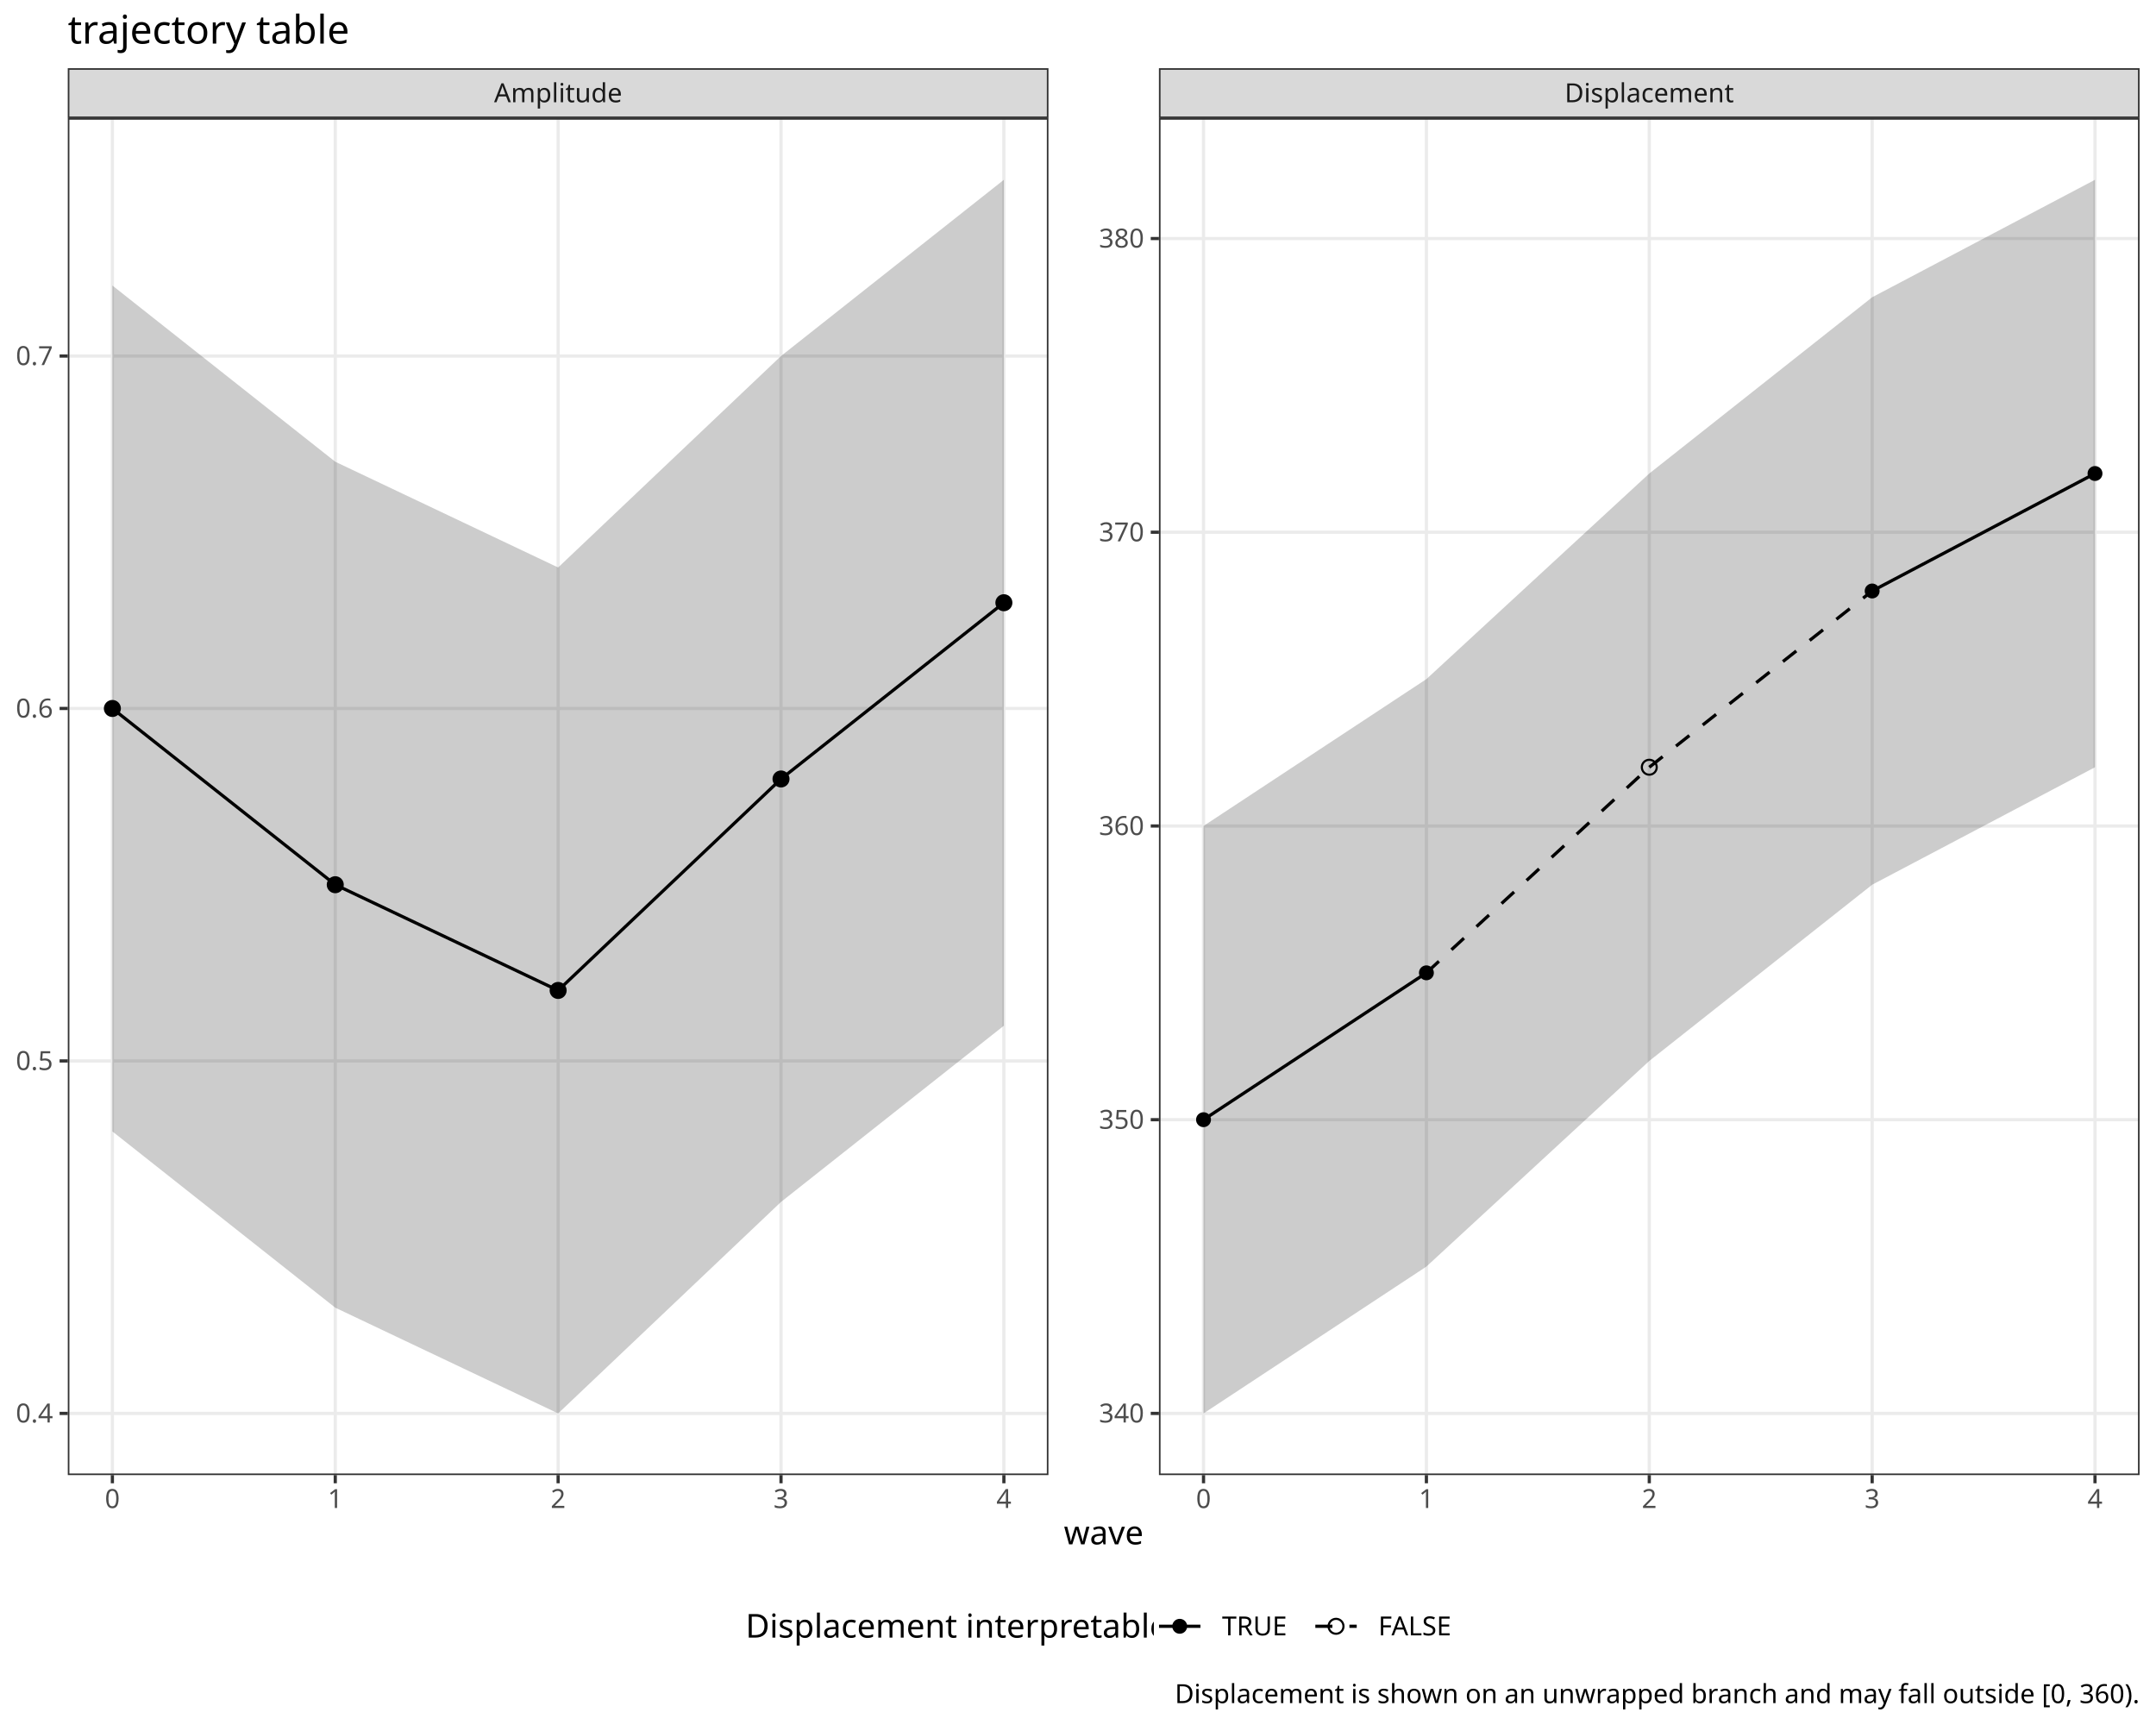
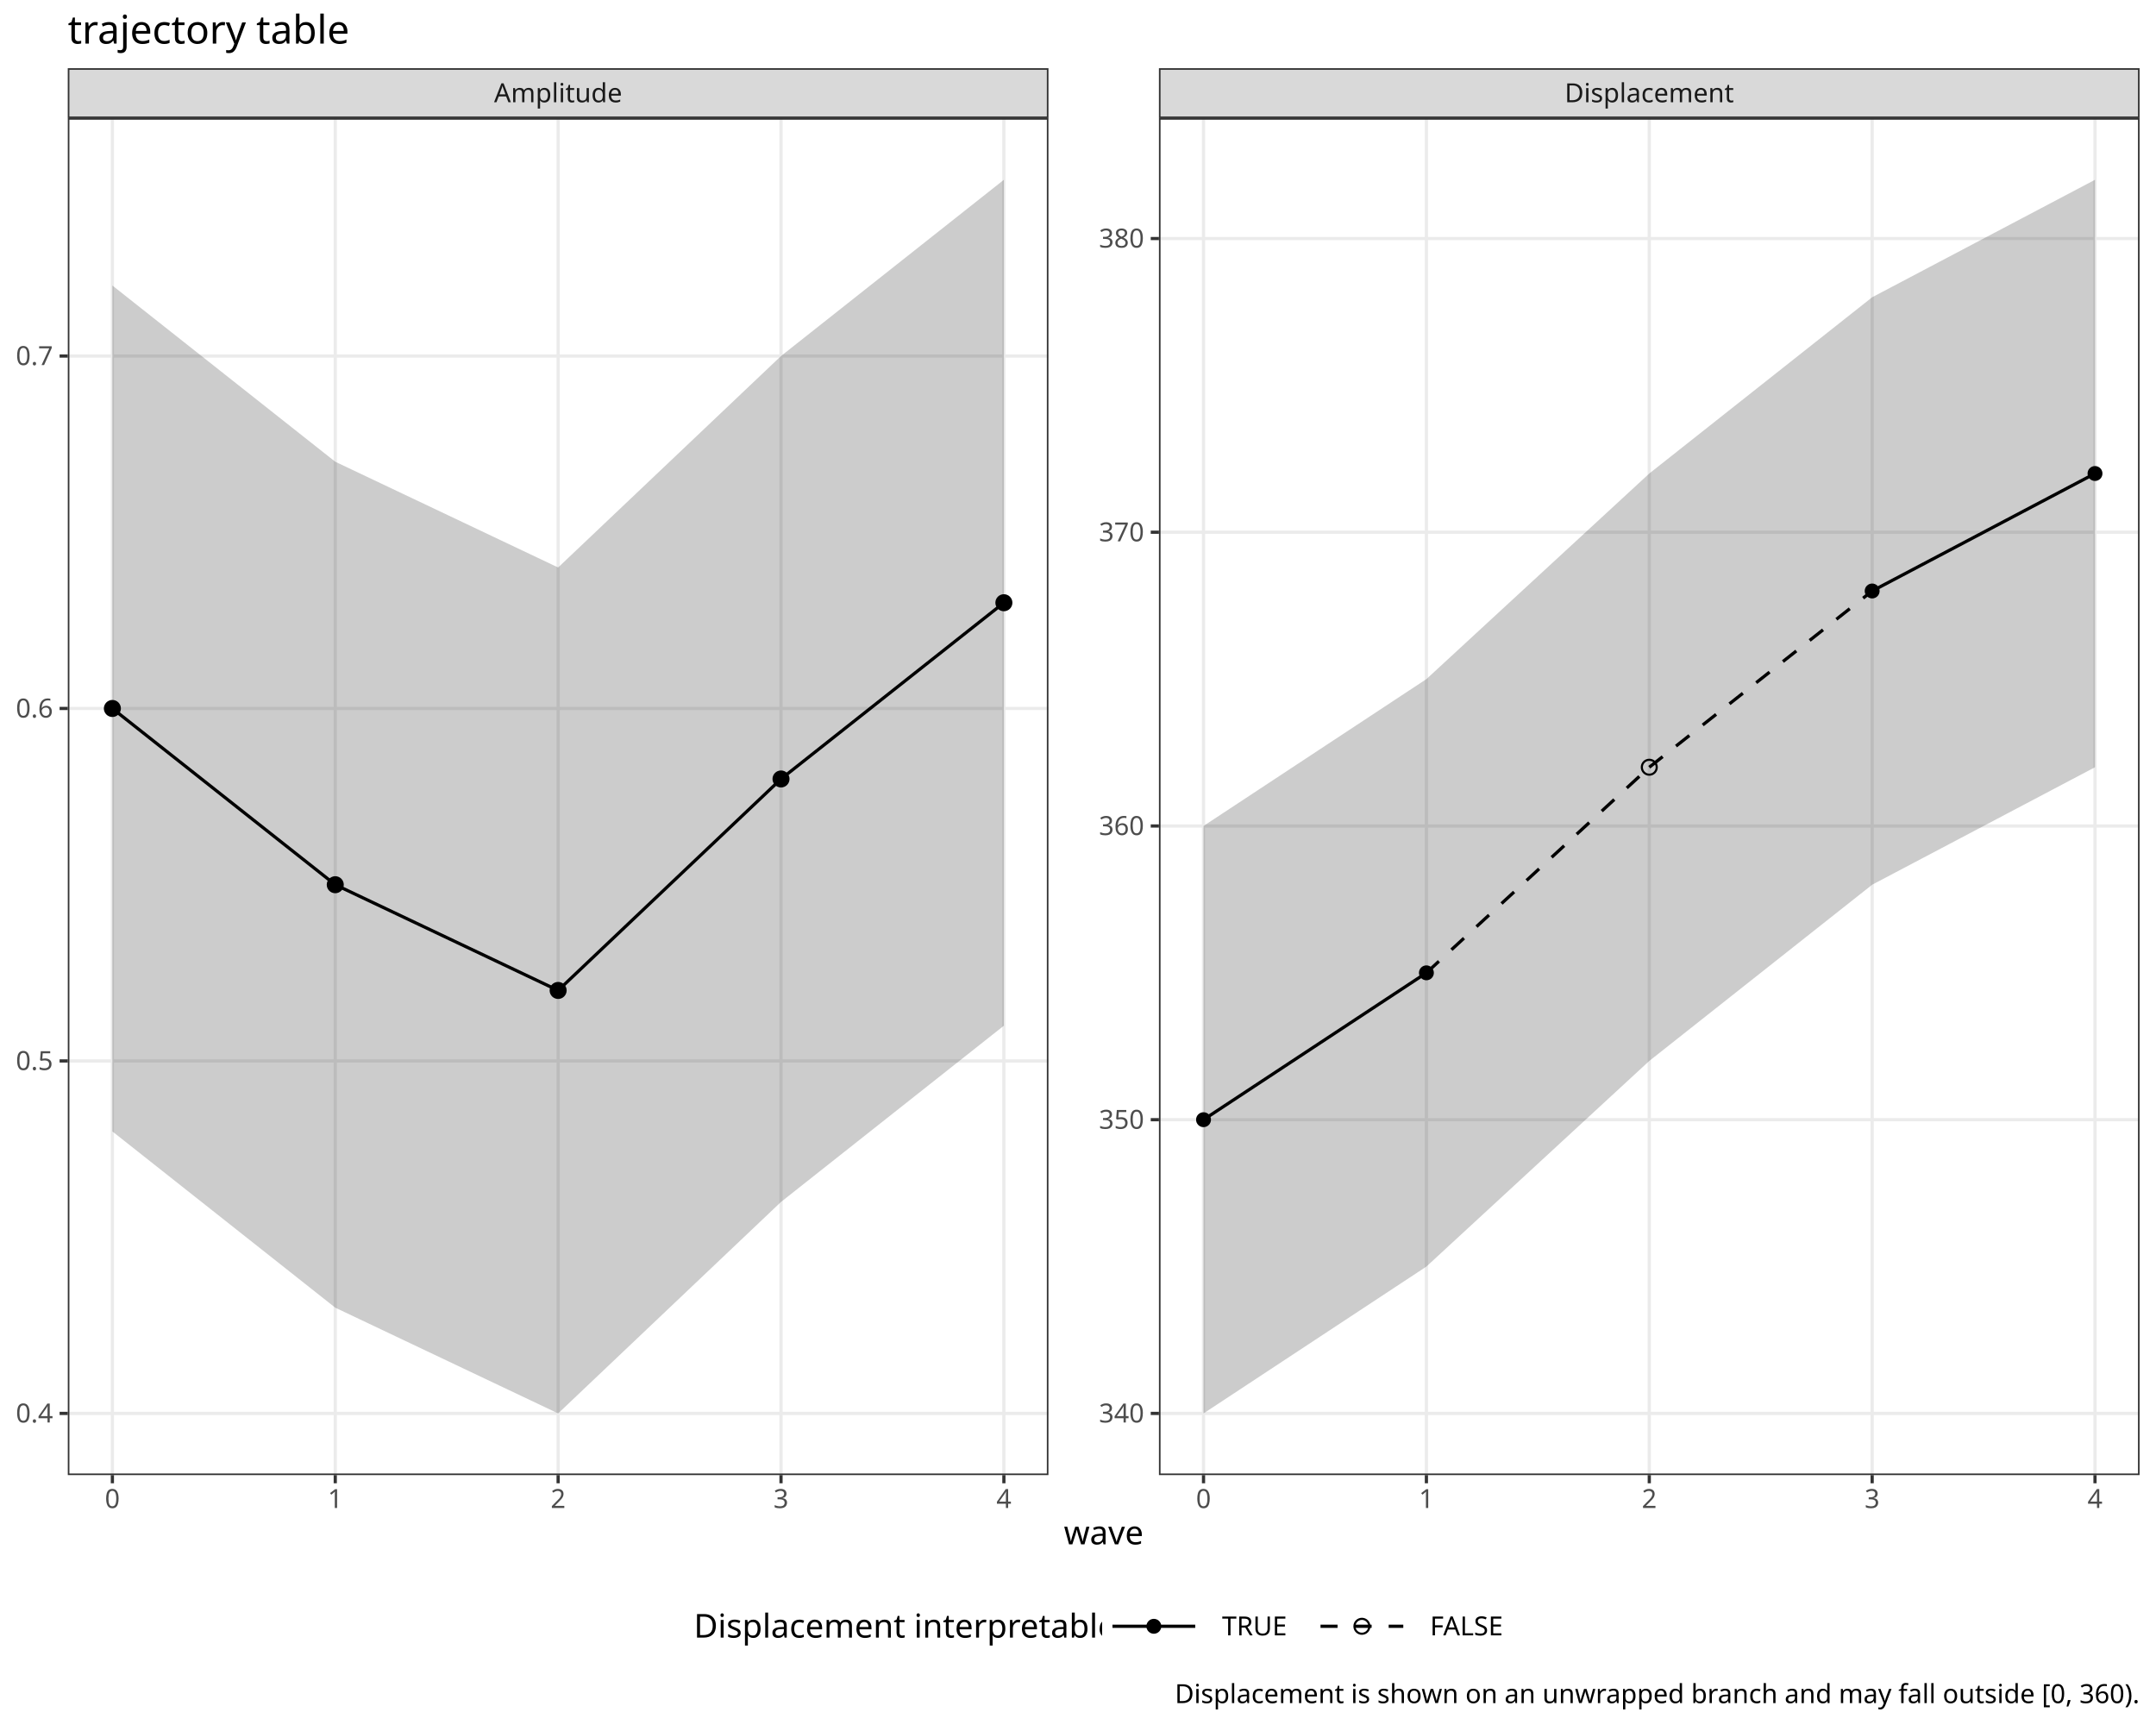
<svg xmlns="http://www.w3.org/2000/svg" class="svglite" data-engine-version="2.0" width="720.00pt" height="576.00pt" viewBox="0 0 720.00 576.00">
  <defs>
    <style type="text/css">
    .svglite line, .svglite polyline, .svglite polygon, .svglite path, .svglite rect, .svglite circle {
      fill: none;
      stroke: #000000;
      stroke-linecap: round;
      stroke-linejoin: round;
      stroke-miterlimit: 10.00;
    }
  </style>
  </defs>
  <rect width="100%" height="100%" style="stroke: none; fill: #FFFFFF;" />
  <defs>
    <clipPath id="cpMC4wMHw3MjAuMDB8MC4wMHw1NzYuMDA=">
      <rect x="0.00" y="0.00" width="720.00" height="576.00" />
    </clipPath>
  </defs>
  <g clip-path="url(#cpMC4wMHw3MjAuMDB8MC4wMHw1NzYuMDA=)">
    <rect x="0.00" y="0.00" width="720.00" height="576.00" style="stroke-width: 1.07; stroke: #FFFFFF; fill: #FFFFFF;" />
  </g>
  <defs>
    <clipPath id="cpMjIuNjR8MzUwLjE0fDM5LjQzfDQ5Mi41NQ==">
      <rect x="22.64" y="39.43" width="327.49" height="453.12" />
    </clipPath>
  </defs>
  <g clip-path="url(#cpMjIuNjR8MzUwLjE0fDM5LjQzfDQ5Mi41NQ==)">
    <rect x="22.64" y="39.43" width="327.49" height="453.12" style="stroke-width: 1.07; stroke: none; fill: #FFFFFF;" />
    <polyline points="22.64,471.96 350.14,471.96 " style="stroke-width: 1.07; stroke: #EBEBEB; stroke-linecap: butt;" />
    <polyline points="22.64,354.26 350.14,354.26 " style="stroke-width: 1.07; stroke: #EBEBEB; stroke-linecap: butt;" />
    <polyline points="22.64,236.57 350.14,236.57 " style="stroke-width: 1.07; stroke: #EBEBEB; stroke-linecap: butt;" />
    <polyline points="22.64,118.88 350.14,118.88 " style="stroke-width: 1.07; stroke: #EBEBEB; stroke-linecap: butt;" />
    <polyline points="37.53,492.55 37.53,39.43 " style="stroke-width: 1.07; stroke: #EBEBEB; stroke-linecap: butt;" />
    <polyline points="111.96,492.55 111.96,39.43 " style="stroke-width: 1.07; stroke: #EBEBEB; stroke-linecap: butt;" />
    <polyline points="186.39,492.55 186.39,39.43 " style="stroke-width: 1.07; stroke: #EBEBEB; stroke-linecap: butt;" />
    <polyline points="260.82,492.55 260.82,39.43 " style="stroke-width: 1.07; stroke: #EBEBEB; stroke-linecap: butt;" />
    <polyline points="335.25,492.55 335.25,39.43 " style="stroke-width: 1.07; stroke: #EBEBEB; stroke-linecap: butt;" />
    <polygon points="37.53,95.34 111.96,154.18 186.39,189.49 260.82,118.88 335.25,60.03 335.25,342.49 260.82,401.34 186.39,471.96 111.96,436.65 37.53,377.80 " style="stroke-width: 0.00; stroke: none; stroke-linecap: butt; fill: #000000; fill-opacity: 0.20;" />
    <polyline points="37.53,95.34 111.96,154.18 186.39,189.49 260.82,118.88 335.25,60.03 " style="stroke-width: 1.07; stroke: none; stroke-linecap: butt;" />
    <polyline points="335.25,342.49 260.82,401.34 186.39,471.96 111.96,436.65 37.53,377.80 " style="stroke-width: 1.07; stroke: none; stroke-linecap: butt;" />
    <polyline points="37.53,236.57 111.96,295.42 186.39,330.72 260.82,260.11 335.25,201.26 " style="stroke-width: 1.07; stroke-linecap: butt;" />
    <circle cx="37.53" cy="236.57" r="2.49" style="stroke-width: 0.71; fill: #000000;" />
    <circle cx="111.96" cy="295.42" r="2.49" style="stroke-width: 0.71; fill: #000000;" />
    <circle cx="186.39" cy="330.72" r="2.49" style="stroke-width: 0.71; fill: #000000;" />
    <circle cx="260.82" cy="260.11" r="2.49" style="stroke-width: 0.71; fill: #000000;" />
    <circle cx="335.25" cy="201.26" r="2.49" style="stroke-width: 0.71; fill: #000000;" />
    <rect x="22.64" y="39.43" width="327.49" height="453.12" style="stroke-width: 1.07; stroke: #333333;" />
  </g>
  <g clip-path="url(#cpMC4wMHw3MjAuMDB8MC4wMHw1NzYuMDA=)">
</g>
  <defs>
    <clipPath id="cpMzg3LjAzfDcxNC41MnwzOS40M3w0OTIuNTU=">
      <rect x="387.03" y="39.43" width="327.49" height="453.12" />
    </clipPath>
  </defs>
  <g clip-path="url(#cpMzg3LjAzfDcxNC41MnwzOS40M3w0OTIuNTU=)">
    <rect x="387.03" y="39.43" width="327.49" height="453.12" style="stroke-width: 1.07; stroke: none; fill: #FFFFFF;" />
    <polyline points="387.03,471.96 714.52,471.96 " style="stroke-width: 1.07; stroke: #EBEBEB; stroke-linecap: butt;" />
    <polyline points="387.03,373.88 714.52,373.88 " style="stroke-width: 1.07; stroke: #EBEBEB; stroke-linecap: butt;" />
    <polyline points="387.03,275.80 714.52,275.80 " style="stroke-width: 1.07; stroke: #EBEBEB; stroke-linecap: butt;" />
    <polyline points="387.03,177.72 714.52,177.72 " style="stroke-width: 1.07; stroke: #EBEBEB; stroke-linecap: butt;" />
    <polyline points="387.03,79.65 714.52,79.65 " style="stroke-width: 1.07; stroke: #EBEBEB; stroke-linecap: butt;" />
    <polyline points="401.92,492.55 401.92,39.43 " style="stroke-width: 1.07; stroke: #EBEBEB; stroke-linecap: butt;" />
    <polyline points="476.35,492.55 476.35,39.43 " style="stroke-width: 1.07; stroke: #EBEBEB; stroke-linecap: butt;" />
    <polyline points="550.78,492.55 550.78,39.43 " style="stroke-width: 1.07; stroke: #EBEBEB; stroke-linecap: butt;" />
    <polyline points="625.21,492.55 625.21,39.43 " style="stroke-width: 1.07; stroke: #EBEBEB; stroke-linecap: butt;" />
    <polyline points="699.63,492.55 699.63,39.43 " style="stroke-width: 1.07; stroke: #EBEBEB; stroke-linecap: butt;" />
    <polygon points="401.92,275.80 476.35,226.76 550.78,158.11 625.21,99.26 699.63,60.03 699.63,256.19 625.21,295.42 550.78,354.26 476.35,422.92 401.92,471.96 " style="stroke-width: 0.00; stroke: none; stroke-linecap: butt; fill: #000000; fill-opacity: 0.20;" />
    <polyline points="401.92,275.80 476.35,226.76 550.78,158.11 625.21,99.26 699.63,60.03 " style="stroke-width: 1.07; stroke: none; stroke-linecap: butt;" />
    <polyline points="699.63,256.19 625.21,295.42 550.78,354.26 476.35,422.92 401.92,471.96 " style="stroke-width: 1.07; stroke: none; stroke-linecap: butt;" />
    <line x1="401.92" y1="373.88" x2="476.35" y2="324.84" style="stroke-width: 1.07; stroke-linecap: butt;" />
    <line x1="476.35" y1="324.84" x2="550.78" y2="256.19" style="stroke-width: 1.07; stroke-dasharray: 5.69,5.69; stroke-linecap: butt;" />
    <line x1="550.78" y1="256.19" x2="625.21" y2="197.34" style="stroke-width: 1.07; stroke-dasharray: 5.69,5.69; stroke-linecap: butt;" />
    <line x1="625.21" y1="197.34" x2="699.63" y2="158.11" style="stroke-width: 1.07; stroke-linecap: butt;" />
    <circle cx="401.92" cy="373.88" r="2.49" style="stroke-width: 0.71; stroke: none; fill: #000000;" />
    <circle cx="476.35" cy="324.84" r="2.49" style="stroke-width: 0.71; stroke: none; fill: #000000;" />
    <circle cx="550.78" cy="256.19" r="2.49" style="stroke-width: 0.71;" />
    <circle cx="625.21" cy="197.34" r="2.49" style="stroke-width: 0.71; stroke: none; fill: #000000;" />
    <circle cx="699.63" cy="158.11" r="2.49" style="stroke-width: 0.71; stroke: none; fill: #000000;" />
    <rect x="387.03" y="39.43" width="327.49" height="453.12" style="stroke-width: 1.07; stroke: #333333;" />
  </g>
  <g clip-path="url(#cpMC4wMHw3MjAuMDB8MC4wMHw1NzYuMDA=)">
</g>
  <defs>
    <clipPath id="cpMjIuNjR8MzUwLjE0fDIyLjc4fDM5LjQz">
      <rect x="22.64" y="22.78" width="327.49" height="16.65" />
    </clipPath>
  </defs>
  <g clip-path="url(#cpMjIuNjR8MzUwLjE0fDIyLjc4fDM5LjQz)">
    <rect x="22.64" y="22.78" width="327.49" height="16.65" style="stroke-width: 1.07; stroke: #333333; fill: #D9D9D9;" />
    <text x="186.39" y="34.14" text-anchor="middle" style="font-size: 8.80px; fill: #1A1A1A; font-family: sans;" textLength="39.14px" lengthAdjust="spacingAndGlyphs">Amplitude</text>
  </g>
  <g clip-path="url(#cpMC4wMHw3MjAuMDB8MC4wMHw1NzYuMDA=)">
</g>
  <defs>
    <clipPath id="cpMzg3LjAzfDcxNC41MnwyMi43OHwzOS40Mw==">
      <rect x="387.03" y="22.78" width="327.49" height="16.65" />
    </clipPath>
  </defs>
  <g clip-path="url(#cpMzg3LjAzfDcxNC41MnwyMi43OHwzOS40Mw==)">
    <rect x="387.03" y="22.78" width="327.49" height="16.65" style="stroke-width: 1.07; stroke: #333333; fill: #D9D9D9;" />
    <text x="550.78" y="34.14" text-anchor="middle" style="font-size: 8.80px; fill: #1A1A1A; font-family: sans;" textLength="53.32px" lengthAdjust="spacingAndGlyphs">Displacement</text>
  </g>
  <g clip-path="url(#cpMC4wMHw3MjAuMDB8MC4wMHw1NzYuMDA=)">
    <polyline points="37.53,495.29 37.53,492.55 " style="stroke-width: 1.07; stroke: #333333; stroke-linecap: butt;" />
    <polyline points="111.96,495.29 111.96,492.55 " style="stroke-width: 1.07; stroke: #333333; stroke-linecap: butt;" />
    <polyline points="186.39,495.29 186.39,492.55 " style="stroke-width: 1.07; stroke: #333333; stroke-linecap: butt;" />
    <polyline points="260.82,495.29 260.82,492.55 " style="stroke-width: 1.07; stroke: #333333; stroke-linecap: butt;" />
    <polyline points="335.25,495.29 335.25,492.55 " style="stroke-width: 1.07; stroke: #333333; stroke-linecap: butt;" />
    <text x="37.53" y="503.54" text-anchor="middle" style="font-size: 8.80px; fill: #4D4D4D; font-family: sans;" textLength="4.89px" lengthAdjust="spacingAndGlyphs">0</text>
    <text x="111.96" y="503.54" text-anchor="middle" style="font-size: 8.80px; fill: #4D4D4D; font-family: sans;" textLength="4.89px" lengthAdjust="spacingAndGlyphs">1</text>
    <text x="186.39" y="503.54" text-anchor="middle" style="font-size: 8.80px; fill: #4D4D4D; font-family: sans;" textLength="4.89px" lengthAdjust="spacingAndGlyphs">2</text>
    <text x="260.82" y="503.54" text-anchor="middle" style="font-size: 8.80px; fill: #4D4D4D; font-family: sans;" textLength="4.89px" lengthAdjust="spacingAndGlyphs">3</text>
    <text x="335.25" y="503.54" text-anchor="middle" style="font-size: 8.80px; fill: #4D4D4D; font-family: sans;" textLength="4.89px" lengthAdjust="spacingAndGlyphs">4</text>
    <polyline points="401.92,495.29 401.92,492.55 " style="stroke-width: 1.07; stroke: #333333; stroke-linecap: butt;" />
    <polyline points="476.35,495.29 476.35,492.55 " style="stroke-width: 1.07; stroke: #333333; stroke-linecap: butt;" />
    <polyline points="550.78,495.29 550.78,492.55 " style="stroke-width: 1.07; stroke: #333333; stroke-linecap: butt;" />
    <polyline points="625.21,495.29 625.21,492.55 " style="stroke-width: 1.07; stroke: #333333; stroke-linecap: butt;" />
    <polyline points="699.63,495.29 699.63,492.55 " style="stroke-width: 1.07; stroke: #333333; stroke-linecap: butt;" />
    <text x="401.92" y="503.54" text-anchor="middle" style="font-size: 8.80px; fill: #4D4D4D; font-family: sans;" textLength="4.89px" lengthAdjust="spacingAndGlyphs">0</text>
    <text x="476.35" y="503.54" text-anchor="middle" style="font-size: 8.80px; fill: #4D4D4D; font-family: sans;" textLength="4.89px" lengthAdjust="spacingAndGlyphs">1</text>
    <text x="550.78" y="503.54" text-anchor="middle" style="font-size: 8.80px; fill: #4D4D4D; font-family: sans;" textLength="4.89px" lengthAdjust="spacingAndGlyphs">2</text>
    <text x="625.21" y="503.54" text-anchor="middle" style="font-size: 8.80px; fill: #4D4D4D; font-family: sans;" textLength="4.89px" lengthAdjust="spacingAndGlyphs">3</text>
    <text x="699.63" y="503.54" text-anchor="middle" style="font-size: 8.80px; fill: #4D4D4D; font-family: sans;" textLength="4.89px" lengthAdjust="spacingAndGlyphs">4</text>
    <text x="382.10" y="474.98" text-anchor="end" style="font-size: 8.80px; fill: #4D4D4D; font-family: sans;" textLength="14.68px" lengthAdjust="spacingAndGlyphs">340</text>
    <text x="382.10" y="376.91" text-anchor="end" style="font-size: 8.80px; fill: #4D4D4D; font-family: sans;" textLength="14.68px" lengthAdjust="spacingAndGlyphs">350</text>
    <text x="382.10" y="278.83" text-anchor="end" style="font-size: 8.80px; fill: #4D4D4D; font-family: sans;" textLength="14.68px" lengthAdjust="spacingAndGlyphs">360</text>
    <text x="382.10" y="180.75" text-anchor="end" style="font-size: 8.80px; fill: #4D4D4D; font-family: sans;" textLength="14.68px" lengthAdjust="spacingAndGlyphs">370</text>
    <text x="382.10" y="82.67" text-anchor="end" style="font-size: 8.80px; fill: #4D4D4D; font-family: sans;" textLength="14.68px" lengthAdjust="spacingAndGlyphs">380</text>
    <polyline points="384.29,471.96 387.03,471.96 " style="stroke-width: 1.07; stroke: #333333; stroke-linecap: butt;" />
    <polyline points="384.29,373.88 387.03,373.88 " style="stroke-width: 1.07; stroke: #333333; stroke-linecap: butt;" />
    <polyline points="384.29,275.80 387.03,275.80 " style="stroke-width: 1.07; stroke: #333333; stroke-linecap: butt;" />
    <polyline points="384.29,177.72 387.03,177.72 " style="stroke-width: 1.07; stroke: #333333; stroke-linecap: butt;" />
    <polyline points="384.29,79.65 387.03,79.65 " style="stroke-width: 1.07; stroke: #333333; stroke-linecap: butt;" />
    <text x="17.71" y="474.98" text-anchor="end" style="font-size: 8.80px; fill: #4D4D4D; font-family: sans;" textLength="12.23px" lengthAdjust="spacingAndGlyphs">0.4</text>
    <text x="17.71" y="357.29" text-anchor="end" style="font-size: 8.80px; fill: #4D4D4D; font-family: sans;" textLength="12.23px" lengthAdjust="spacingAndGlyphs">0.5</text>
    <text x="17.71" y="239.60" text-anchor="end" style="font-size: 8.80px; fill: #4D4D4D; font-family: sans;" textLength="12.23px" lengthAdjust="spacingAndGlyphs">0.6</text>
    <text x="17.71" y="121.90" text-anchor="end" style="font-size: 8.80px; fill: #4D4D4D; font-family: sans;" textLength="12.23px" lengthAdjust="spacingAndGlyphs">0.7</text>
    <polyline points="19.90,471.96 22.64,471.96 " style="stroke-width: 1.07; stroke: #333333; stroke-linecap: butt;" />
    <polyline points="19.90,354.26 22.64,354.26 " style="stroke-width: 1.07; stroke: #333333; stroke-linecap: butt;" />
    <polyline points="19.90,236.57 22.64,236.57 " style="stroke-width: 1.07; stroke: #333333; stroke-linecap: butt;" />
    <polyline points="19.90,118.88 22.64,118.88 " style="stroke-width: 1.07; stroke: #333333; stroke-linecap: butt;" />
    <text x="368.58" y="515.68" text-anchor="middle" style="font-size: 11.00px; font-family: sans;" textLength="25.69px" lengthAdjust="spacingAndGlyphs">wave</text>
-     <rect x="243.51" y="528.92" width="250.14" height="28.24" style="stroke-width: 1.07; stroke: none; fill: #FFFFFF;" />
-     <text x="248.99" y="546.82" style="font-size: 11.00px; font-family: sans;" textLength="130.86px" lengthAdjust="spacingAndGlyphs">Displacement interpretable</text>
-     <rect x="385.33" y="534.40" width="17.28" height="17.28" style="stroke-width: 1.07; stroke: none; fill: #FFFFFF;" />
-     <line x1="387.06" y1="543.04" x2="400.88" y2="543.04" style="stroke-width: 1.07; stroke-linecap: butt;" />
-     <circle cx="393.97" cy="543.04" r="2.49" style="stroke-width: 0.71; stroke: none; fill: #000000;" />
-     <rect x="437.53" y="534.40" width="17.28" height="17.28" style="stroke-width: 1.07; stroke: none; fill: #FFFFFF;" />
-     <line x1="439.26" y1="543.04" x2="453.08" y2="543.04" style="stroke-width: 1.07; stroke-dasharray: 5.69,5.69; stroke-linecap: butt;" />
-     <circle cx="446.17" cy="543.04" r="2.49" style="stroke-width: 0.71;" />
+     <rect x="226.23" y="528.92" width="284.70" height="28.24" style="stroke-width: 1.07; stroke: none; fill: #FFFFFF;" />
+     <text x="231.71" y="546.82" style="font-size: 11.00px; font-family: sans;" textLength="130.86px" lengthAdjust="spacingAndGlyphs">Displacement interpretable</text>
+     <rect x="368.05" y="534.40" width="34.56" height="17.28" style="stroke-width: 1.07; stroke: none; fill: #FFFFFF;" />
+     <line x1="371.51" y1="543.04" x2="399.15" y2="543.04" style="stroke-width: 1.07; stroke-linecap: butt;" />
+     <circle cx="385.33" cy="543.04" r="2.49" style="stroke-width: 0.71; stroke: none; fill: #000000;" />
+     <rect x="437.53" y="534.40" width="34.56" height="17.28" style="stroke-width: 1.07; stroke: none; fill: #FFFFFF;" />
+     <line x1="440.99" y1="543.04" x2="468.63" y2="543.04" style="stroke-width: 1.07; stroke-dasharray: 5.69,5.69; stroke-linecap: butt;" />
+     <circle cx="454.81" cy="543.04" r="2.49" style="stroke-width: 0.71;" />
    <text x="408.09" y="546.07" style="font-size: 8.80px; font-family: sans;" textLength="23.96px" lengthAdjust="spacingAndGlyphs">TRUE</text>
-     <text x="460.29" y="546.07" style="font-size: 8.80px; font-family: sans;" textLength="27.88px" lengthAdjust="spacingAndGlyphs">FALSE</text>
+     <text x="477.57" y="546.07" style="font-size: 8.80px; font-family: sans;" textLength="27.88px" lengthAdjust="spacingAndGlyphs">FALSE</text>
    <text x="22.64" y="14.56" style="font-size: 13.20px; font-family: sans;" textLength="86.58px" lengthAdjust="spacingAndGlyphs">trajectory table</text>
    <text x="714.52" y="568.69" text-anchor="end" style="font-size: 8.80px; font-family: sans;" textLength="305.28px" lengthAdjust="spacingAndGlyphs">Displacement is shown on an unwrapped branch and may fall outside [0, 360).</text>
  </g>
</svg>
